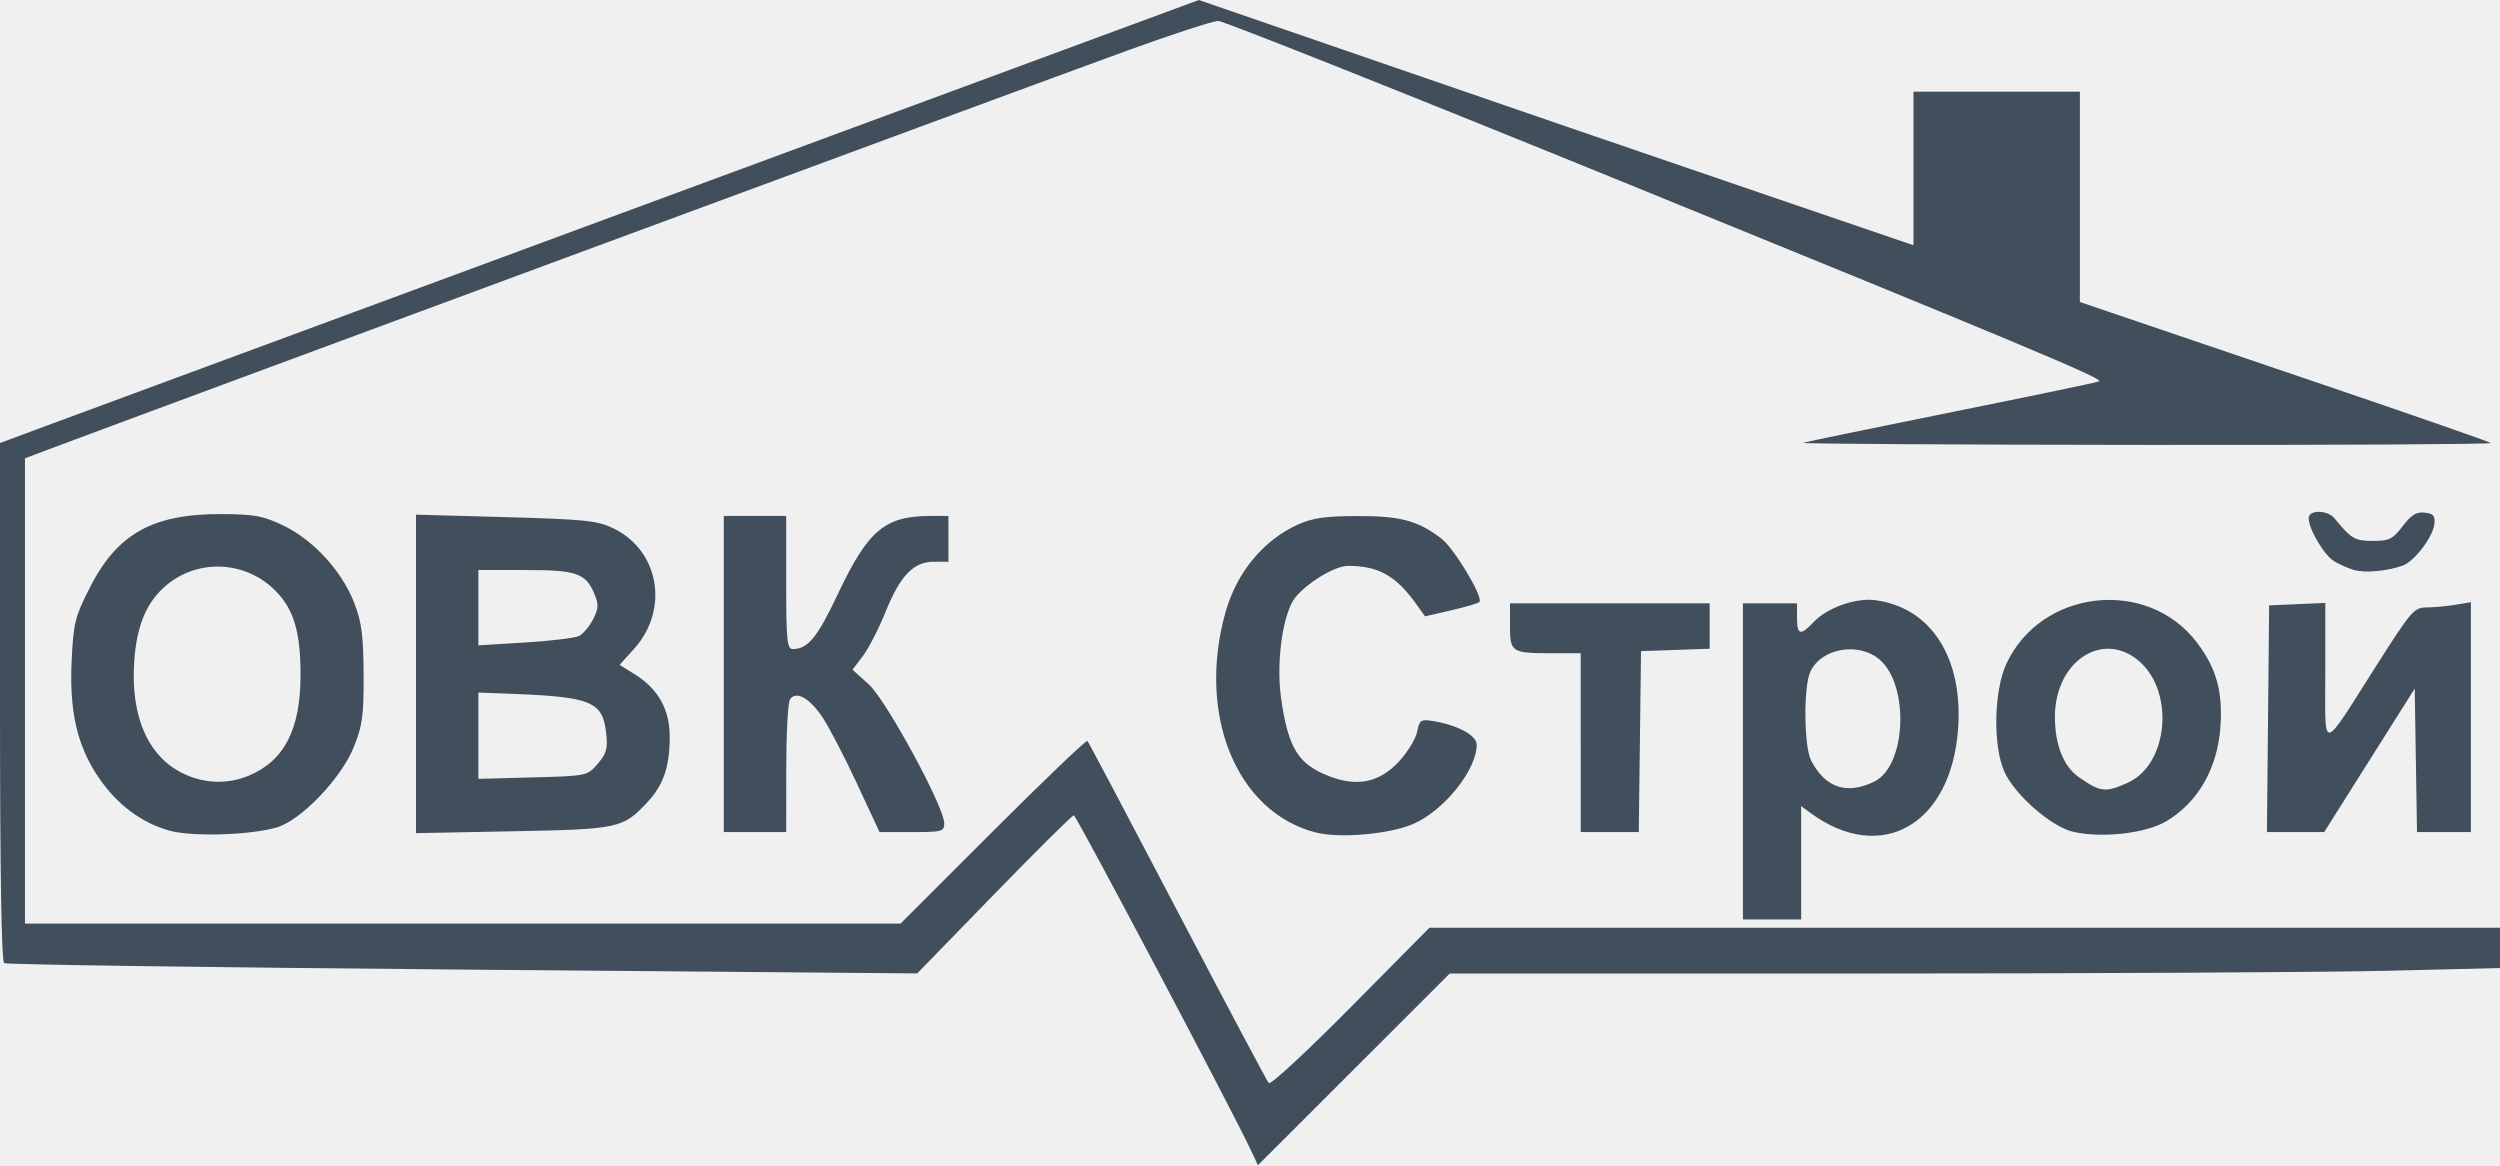
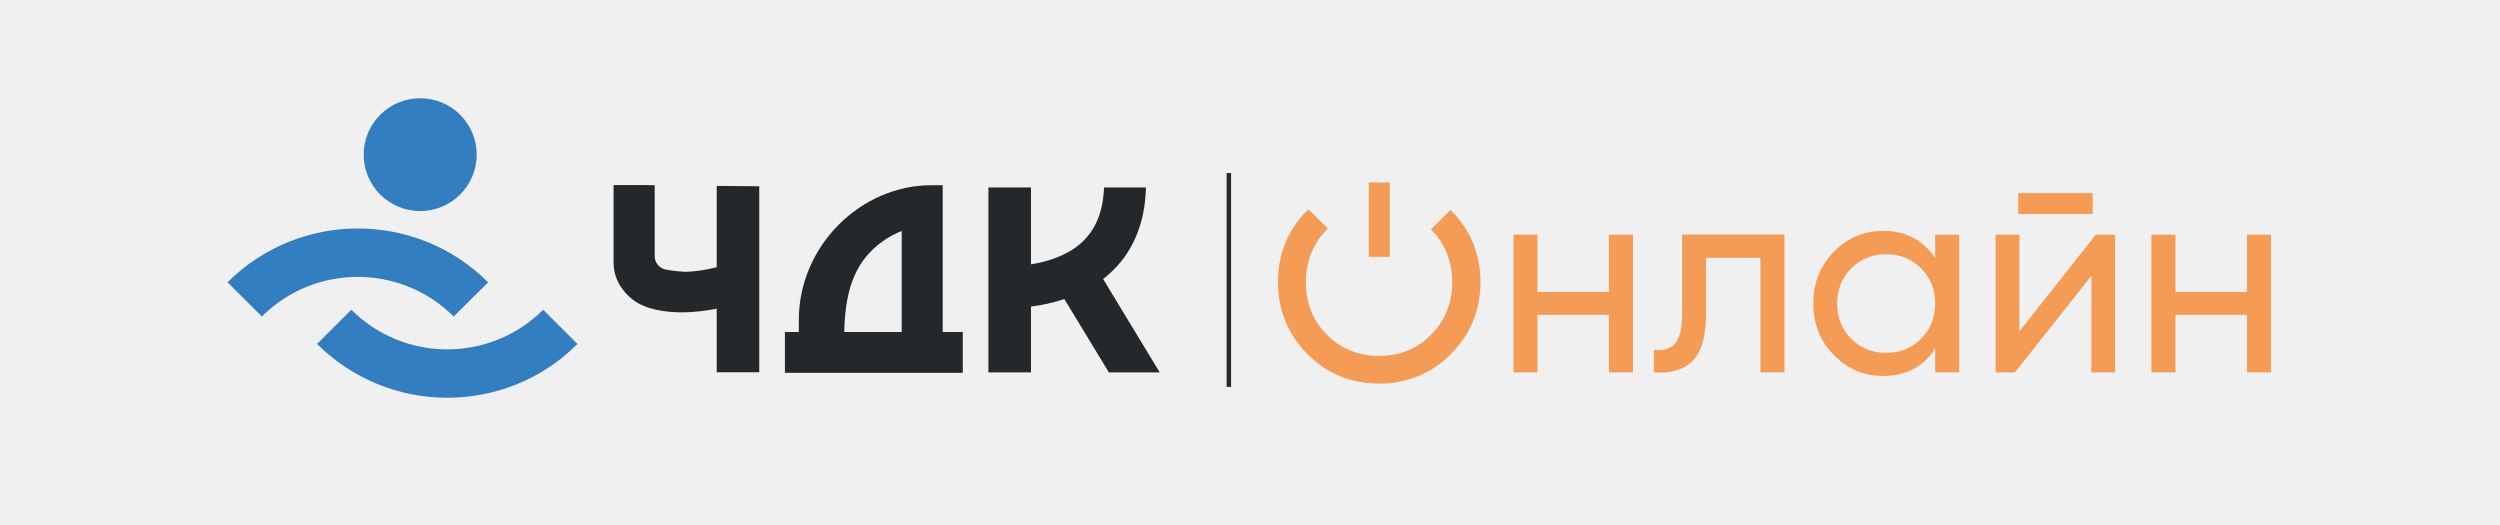
- <svg xmlns="http://www.w3.org/2000/svg" viewBox="0 0 607.753 283.257" height="28.326" width="60.775">
-   <path d="M304.004 279.425c-4.56-9.7-42.358-81.195-42.947-81.233-.365-.024-9.082 8.616-19.372 19.198l-18.707 19.242-110.467-.93c-60.756-.511-110.926-1.214-111.489-1.561C.352 233.726 0 211.908 0 170.603v-62.906l11.376-4.231c6.257-2.328 71.83-26.56 145.717-53.849L291.433 0l38.582 13.282c21.22 7.305 44.269 15.241 51.221 17.637 6.952 2.396 28.681 9.833 48.286 16.528l35.647 12.172v-37.34h40.449v51.134l7.837 2.664c4.31 1.466 26.67 9.06 49.69 16.877 23.019 7.817 42.093 14.453 42.388 14.747.294.294-37.425.499-83.82.455-46.394-.044-83.898-.267-83.342-.495.556-.228 16.91-3.616 36.343-7.527 19.433-3.912 35.482-7.263 35.665-7.446.741-.74-20.248-9.525-113.922-47.68C342.554 23.052 297.42 5.09 296.158 5.09c-1.261 0-11.19 3.233-22.063 7.184-25.328 9.205-239.534 88.404-262.213 96.95l-5.815 2.19v113.114h212.849l22.47-22.454c12.36-12.35 22.692-22.232 22.962-21.962.27.27 10.126 18.906 21.902 41.414 11.777 22.508 21.768 41.311 22.202 41.786.435.474 9.396-7.83 19.914-18.455l19.123-19.318h260.264v9.788l-27.468.668c-15.107.367-72.554.668-127.66.668H352.432l-23.314 23.297-23.313 23.298-1.8-3.832zm119.704-94.336v-38.427h13.146v3.54c0 4.19.851 4.41 4.021 1.036 3.285-3.497 10.268-5.972 15.04-5.332 13.486 1.81 21.291 13.884 20.11 31.109-1.607 23.45-18.671 33.256-35.885 20.62l-2.275-1.67v27.552h-14.158V185.09zm31.935 4.913c7.806-3.81 8.614-23.493 1.22-29.716-5.133-4.318-14.174-2.683-16.778 3.033-1.689 3.706-1.551 18.174.205 21.57 3.433 6.639 8.66 8.38 15.353 5.113zM41.13 201.911c-6.782-1.918-12.654-6.322-17.093-12.818-5.277-7.723-7.214-16.104-6.613-28.6.437-9.073.82-10.602 4.421-17.666 6.715-13.172 15.35-17.951 32.257-17.855 7.791.044 9.931.452 14.868 2.831 7.226 3.484 14.118 11 17.104 18.655 1.84 4.713 2.262 7.887 2.318 17.395.06 10.017-.268 12.47-2.36 17.696-3.09 7.722-12.918 17.96-18.842 19.627-6.673 1.878-20.626 2.271-26.06.735zm19.325-13.337c8.696-3.632 12.63-11.315 12.609-24.624-.017-10.437-1.677-15.916-6.189-20.427-7.208-7.208-18.708-7.75-26.437-1.246-4.8 4.038-7.21 9.75-7.81 18.51-.931 13.587 3.495 23.444 12.331 27.457 5.028 2.284 10.538 2.401 15.496.33zm259.432 13.805c-19.276-4.943-28.973-28.596-21.96-53.562 2.711-9.647 9.193-17.498 17.58-21.29 3.564-1.611 6.694-2.062 14.442-2.079 10.522-.024 14.712 1.098 20.452 5.476 3.136 2.392 10.301 14.363 9.235 15.429-.308.308-3.406 1.217-6.885 2.02l-6.325 1.462-2.033-2.85c-5.003-7.016-9.265-9.424-16.68-9.424-3.68 0-11.746 5.277-13.628 8.916-2.575 4.98-3.764 15.403-2.651 23.246 1.728 12.188 4.152 16.093 11.801 19.014 6.785 2.591 12.123 1.458 16.813-3.57 2.1-2.251 4.102-5.513 4.45-7.25.577-2.888.903-3.113 3.826-2.639 6.007.975 10.666 3.489 10.666 5.754 0 6.116-7.907 15.995-15.414 19.259-5.75 2.5-17.906 3.571-23.689 2.088zm184.018-.195c-5.314-1.268-14.068-8.931-16.619-14.546-2.84-6.25-2.59-19.719.488-26.313 8.47-18.15 34.304-20.993 46.324-5.098 4.733 6.26 6.301 11.925 5.685 20.54-.724 10.112-5.513 18.396-13.259 22.936-5 2.93-15.783 4.113-22.62 2.481zm13.42-11.933c9.737-4.422 11.39-21.892 2.786-29.446-8.826-7.75-20.56-.088-20.56 13.427 0 6.806 2.08 12.073 5.794 14.673 5.28 3.698 6.5 3.835 11.98 1.346zm-416.2-26.429V125.11l21.804.604c19.315.534 22.304.845 26.18 2.721 11.188 5.416 13.647 19.763 5.023 29.308l-3.512 3.888 3.6 2.225c5.766 3.564 8.59 8.577 8.59 15.25 0 7.294-1.513 11.72-5.445 15.929-5.926 6.343-6.907 6.554-32.73 7.049l-23.51.45v-38.712zm44.187 21.84c2.154-2.504 2.47-3.678 2.035-7.544-.855-7.586-3.669-8.733-23.217-9.462l-7.837-.292v20.973l13.234-.355c13.201-.353 13.241-.361 15.785-3.32zm-4.507-31.074c.968-.5 2.482-2.306 3.366-4.015 1.33-2.57 1.395-3.621.377-6.078-2.14-5.165-4.295-5.923-16.85-5.923h-11.405v18.311l11.377-.694c6.257-.381 12.168-1.102 13.135-1.6zm35.151 9.265v-38.427h15.169v16.18c0 14.01.212 16.18 1.583 16.18 3.705 0 5.961-2.758 11.035-13.49 7.293-15.424 11.405-18.87 22.515-18.87h4.305v11.123h-3.483c-4.984 0-8.2 3.311-11.757 12.1-1.68 4.152-4.185 9.032-5.568 10.845l-2.514 3.296 3.953 3.57c4.242 3.833 18.358 29.813 18.358 33.789 0 1.984-.54 2.13-7.869 2.13h-7.869l-5.457-11.726c-3.001-6.45-6.77-13.71-8.374-16.132-3.153-4.76-6.53-6.608-7.958-4.356-.478.754-.876 8.312-.885 16.793l-.015 15.422h-15.169v-38.427zm208.315 16.685v-21.741h-6.996c-9.86 0-10.195-.22-10.195-6.682v-5.453h48.539v11.042l-8.343.293-8.342.294-.273 21.994-.272 21.995H384.27v-21.742zm167.09-5.814l.27-27.557 6.825-.299 6.826-.299v16.868c0 19.747-1.301 19.94 12.566-1.86 8.305-13.056 9.04-13.905 12.044-13.915 1.76-.006 4.905-.293 6.991-.638l3.792-.627v55.883h-13.099l-.276-17.444-.277-17.444-11.007 17.444-11.007 17.444h-13.917l.27-27.556zm20.968-36.147c-1.408-.398-3.608-1.358-4.888-2.134-2.448-1.484-6.204-7.823-6.204-10.471 0-2.076 4.57-2.052 6.28.032 4.107 5.005 4.93 5.49 9.343 5.49 3.965 0 4.823-.426 7.238-3.592 2.094-2.745 3.356-3.52 5.36-3.286 2.112.245 2.568.782 2.348 2.764-.35 3.145-4.837 9.056-7.663 10.095-3.682 1.353-9.127 1.861-11.814 1.102z" fill="#414e5b" />
+ <svg xmlns="http://www.w3.org/2000/svg" width="305" height="64" fill="none">
+   <g clip-path="url(#clip0)">
+     <path d="M150.192 21.11h-.545v26.086h.545V21.109z" fill="#24282A" />
+     <path d="M55.349 38.618c-6.46-6.45-16.959-6.45-23.402 0l-4.184-4.177c8.768-8.755 23.018-8.755 31.786 0l-4.2 4.177z" fill="#327EC1" />
+     <path d="M54.58 48.524a22.485 22.485 0 01-15.901-6.562l4.183-4.177c6.46 6.45 16.96 6.45 23.403 0l4.183 4.177c-4.344 4.37-10.098 6.562-15.868 6.562zm3.574-29.655c0 3.809-3.094 6.881-6.892 6.881a6.887 6.887 0 01-6.893-6.881c0-3.81 3.094-6.882 6.893-6.882a6.877 6.877 0 016.892 6.882z" fill="#327EC1" />
+     <path d="M115.025 22.598h-1.411c-8.623 0-16.157 7.425-16.157 16.42v1.488h-1.699v4.977h21.703v-4.977h-2.452V22.598h.016zM107.7 29.43c.833-.592 1.586-.96 2.308-1.248v12.323h-7.005c.096-5.633 1.603-8.866 4.697-11.075zm-20.261-6.752V32.6c-1.378.352-2.66.528-3.767.56h-.032a17.278 17.278 0 01-2.404-.272 1.664 1.664 0 01-1.363-1.632v-8.658l-1.266-.016h-3.75v9.442c0 1.889.945 3.44 2.34 4.53 1.554 1.2 3.927 1.551 5.978 1.551 1.62 0 3.158-.223 4.264-.448v7.762h5.193V22.726l-5.193-.048zM134.58 34.04c.225-.175.433-.335.641-.528 2.934-2.576 4.472-6.145 4.585-10.642h-5.114c-.112 2.976-1.026 5.201-2.821 6.802-1.747 1.536-4.071 2.256-6.091 2.576V22.87h-5.193v22.565h5.193v-8.034a21.91 21.91 0 004.072-.912l5.433 8.946h6.204L134.58 34.04z" fill="#24282A" />
+     <path d="M196.292 28.631h2.933v16.804h-2.933V38.41h-8.72v7.025h-2.917V28.631h2.917v6.994h8.72V28.63zm21.414 0v16.804h-2.933V31.448h-6.636v6.85c0 2.752-.561 4.673-1.667 5.761-1.106 1.088-2.677 1.536-4.696 1.36v-2.752c1.138.16 2.003-.096 2.58-.753.577-.656.866-1.888.866-3.68v-9.619h12.486v.016zm18.386 0h2.933v16.804h-2.933V42.54c-1.459 2.224-3.575 3.328-6.364 3.328-2.356 0-4.36-.864-6.027-2.576-1.667-1.713-2.484-3.81-2.484-6.274s.833-4.56 2.484-6.273c1.667-1.713 3.671-2.577 6.027-2.577 2.789 0 4.905 1.104 6.364 3.329V28.63zm-5.995 14.42c1.699 0 3.125-.576 4.279-1.729 1.139-1.152 1.716-2.576 1.716-4.289 0-1.696-.577-3.137-1.716-4.289-1.138-1.152-2.564-1.728-4.279-1.728-1.683 0-3.094.576-4.248 1.728-1.138 1.152-1.715 2.577-1.715 4.29 0 1.696.577 3.136 1.715 4.288 1.154 1.153 2.565 1.729 4.248 1.729zm25.582-14.42h2.356v16.804h-2.885V33.641l-9.329 11.794h-2.356V28.631h2.901v11.795l9.313-11.795zm-9.457-5.073h9.088v2.56h-9.088v-2.56zm27.906 5.073h2.934v16.804h-2.934V38.41h-8.72v7.025h-2.933V28.631h2.933v6.994h8.72V28.63zm-97.151-2.801l-.321.32-1.827 1.825c1.683 1.744 2.516 3.889 2.516 6.45 0 2.576-.865 4.753-2.612 6.497-1.747 1.76-3.895 2.64-6.476 2.64s-4.745-.88-6.476-2.64c-1.747-1.76-2.612-3.92-2.612-6.497 0-2.593.865-4.786 2.612-6.546l.016-.016c-.721-.704-1.442-1.408-2.164-2.129l-.016.016c-2.356 2.369-3.542 5.25-3.542 8.658 0 3.377 1.17 6.258 3.542 8.643 2.357 2.368 5.242 3.569 8.656 3.569 3.414 0 6.299-1.185 8.672-3.57 2.372-2.368 3.558-5.249 3.558-8.642-.032-3.36-1.202-6.225-3.526-8.578z" fill="#F49C55" />
+     <path d="M168.257 46.796c-3.446 0-6.396-1.217-8.768-3.617-2.372-2.4-3.574-5.346-3.574-8.754 0-3.441 1.202-6.386 3.574-8.77l.128-.113.113.096c.721.705 1.442 1.425 2.163 2.129l.113.112-.129.128c-1.699 1.728-2.564 3.889-2.564 6.434 0 2.528.865 4.673 2.564 6.385 1.7 1.713 3.847 2.593 6.364 2.593 2.533 0 4.664-.864 6.363-2.593 1.7-1.712 2.565-3.873 2.565-6.385 0-2.497-.833-4.626-2.484-6.338l-.113-.112 2.389-2.385.112.112c2.356 2.369 3.542 5.314 3.542 8.707 0 3.408-1.218 6.353-3.59 8.754-2.388 2.4-5.338 3.617-8.768 3.617zm-8.64-20.822c-2.26 2.305-3.398 5.154-3.398 8.45 0 3.33 1.17 6.194 3.495 8.53 2.308 2.337 5.193 3.522 8.543 3.522 3.35 0 6.235-1.185 8.559-3.521 2.325-2.337 3.511-5.202 3.511-8.53 0-3.265-1.122-6.082-3.334-8.37l-1.924 1.92c1.635 1.744 2.453 3.92 2.453 6.45 0 2.608-.898 4.833-2.661 6.61-1.763 1.776-3.975 2.688-6.588 2.688s-4.841-.896-6.588-2.689c-1.763-1.776-2.661-4-2.661-6.61 0-2.576.866-4.785 2.549-6.545a73.51 73.51 0 01-1.956-1.905z" fill="#F49C55" />
+     <path d="M169.443 22.39h-2.356v8.834h2.356V22.39z" fill="#F49C55" />
+     <path d="M169.555 31.336h-2.564v-9.074h2.564v9.074zm-2.356-.24h2.148v-8.594h-2.148v8.594z" fill="#F49C55" />
+   </g>
+   <defs>
+     <clipPath id="clip0">
+       <path fill="#fff" transform="translate(-5)" d="M0 0h310v64H0z" />
+     </clipPath>
+   </defs>
</svg>
